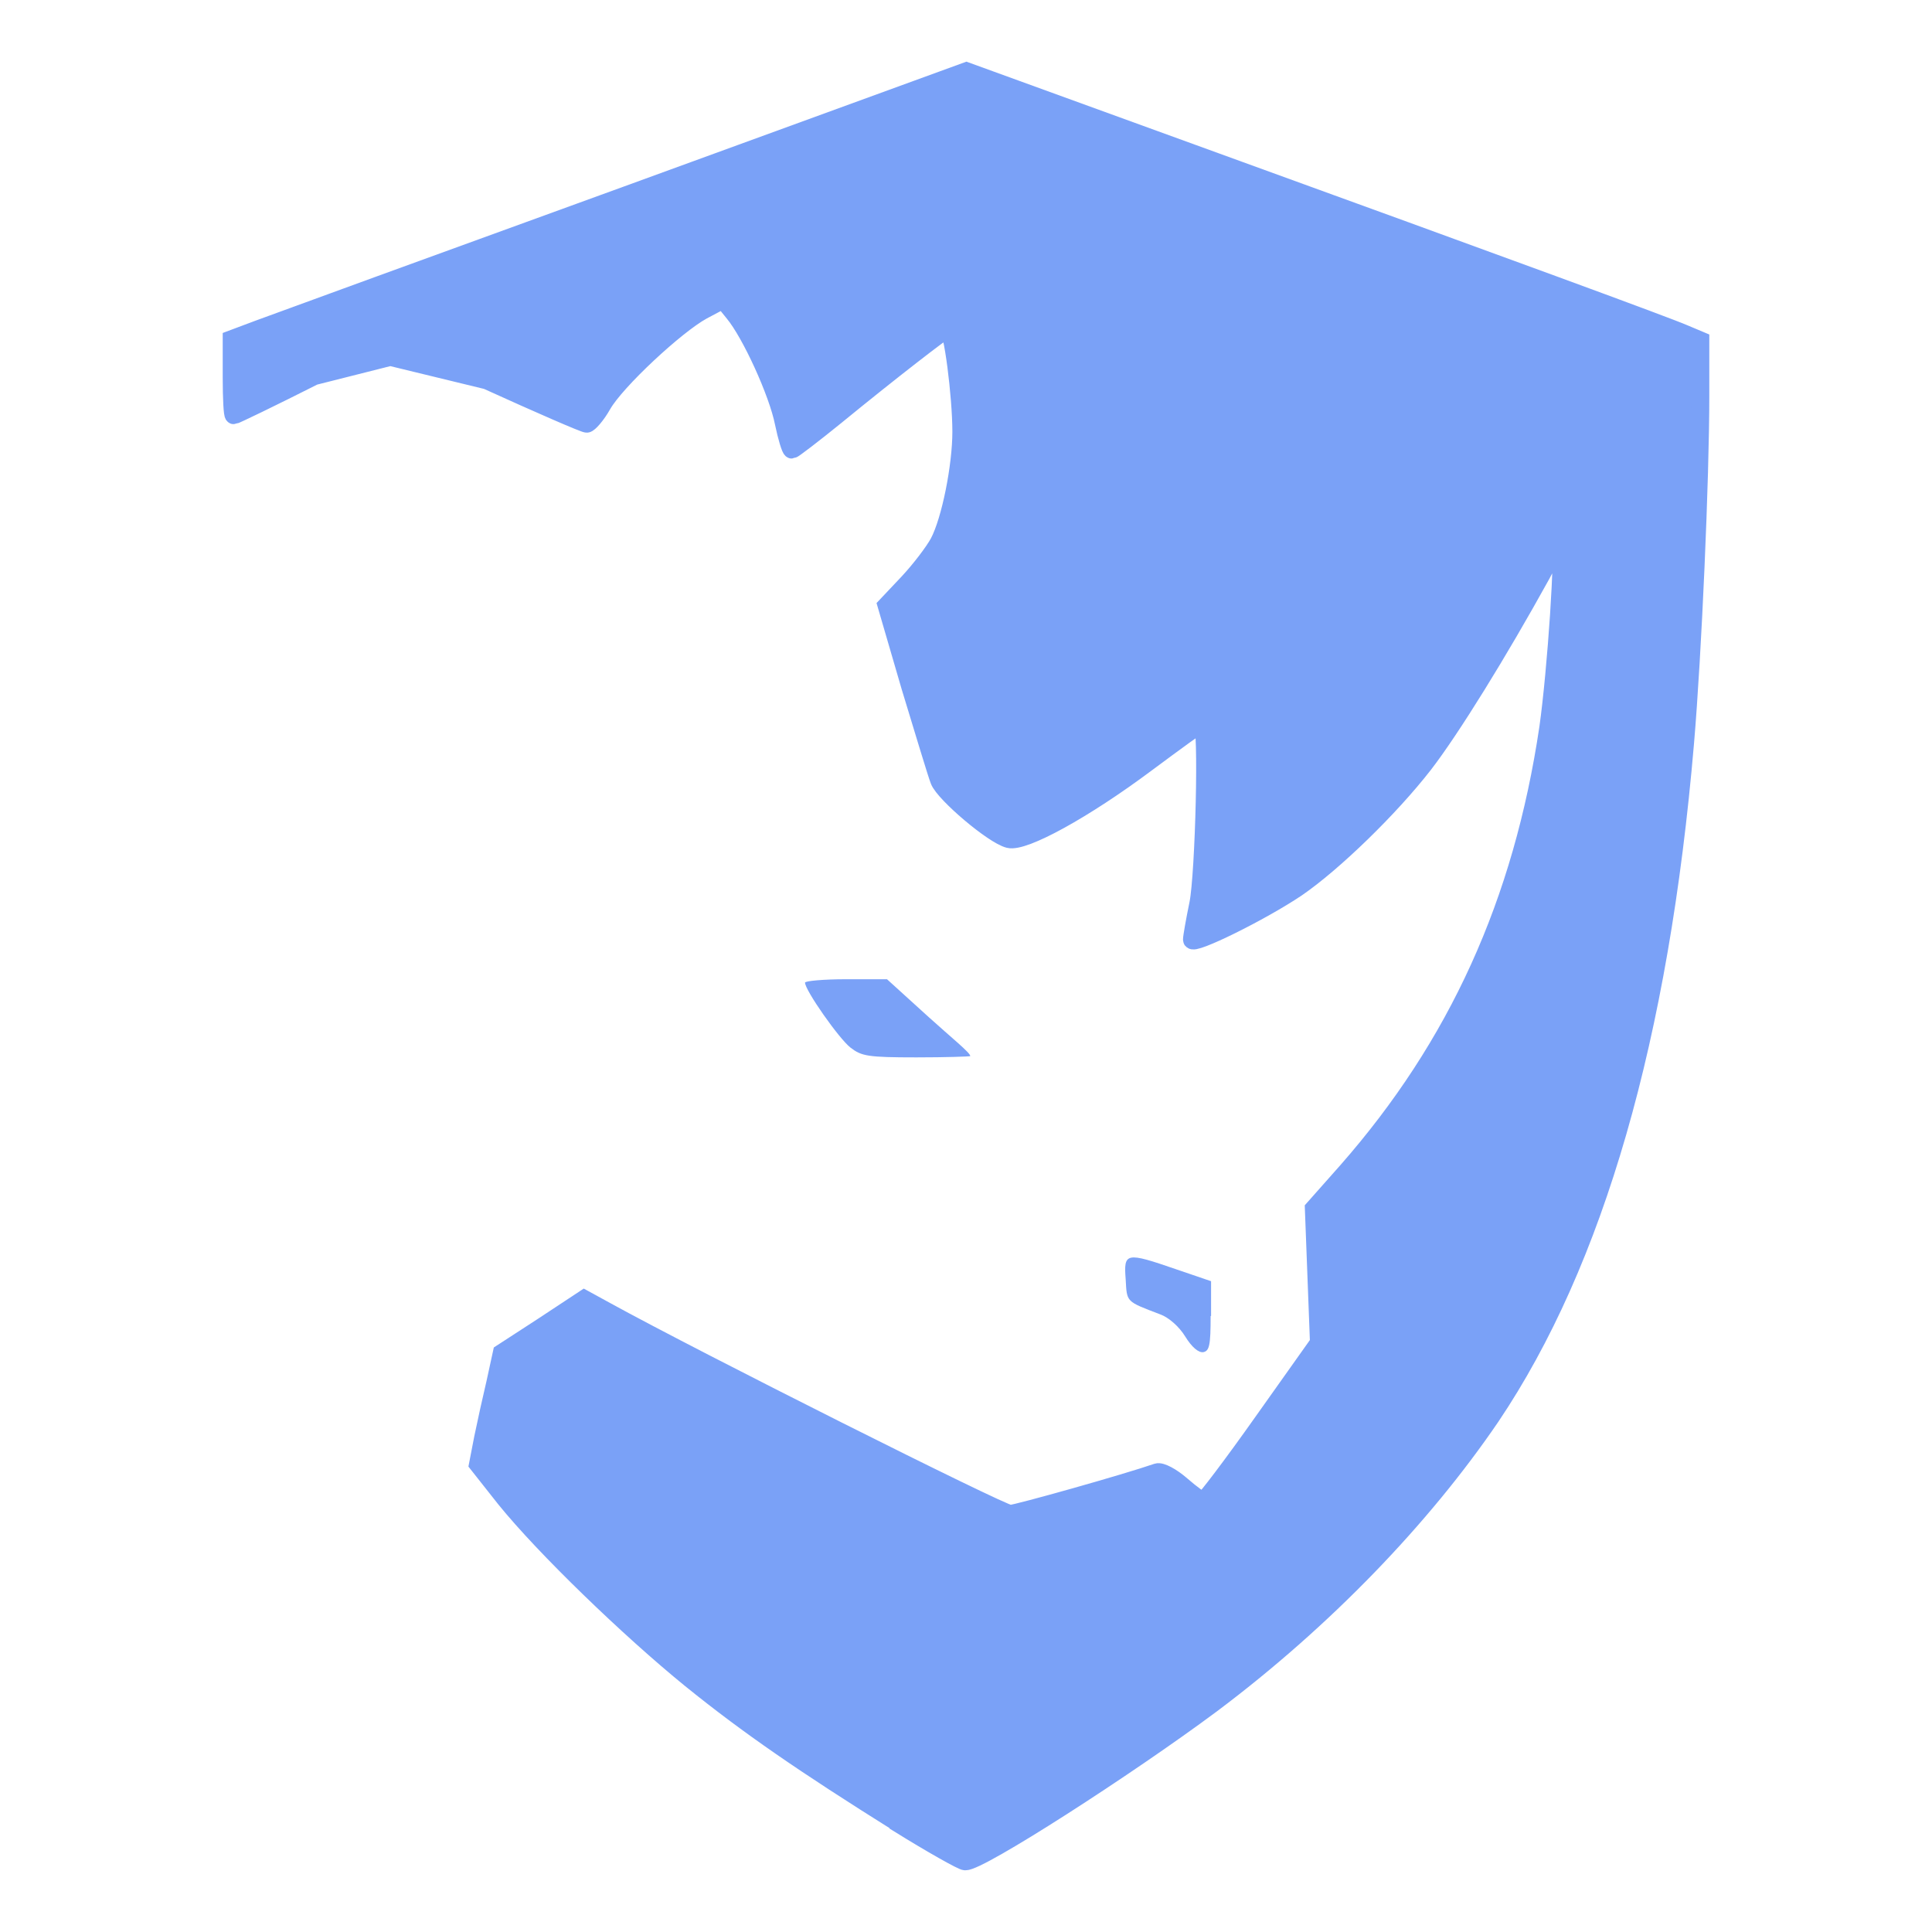
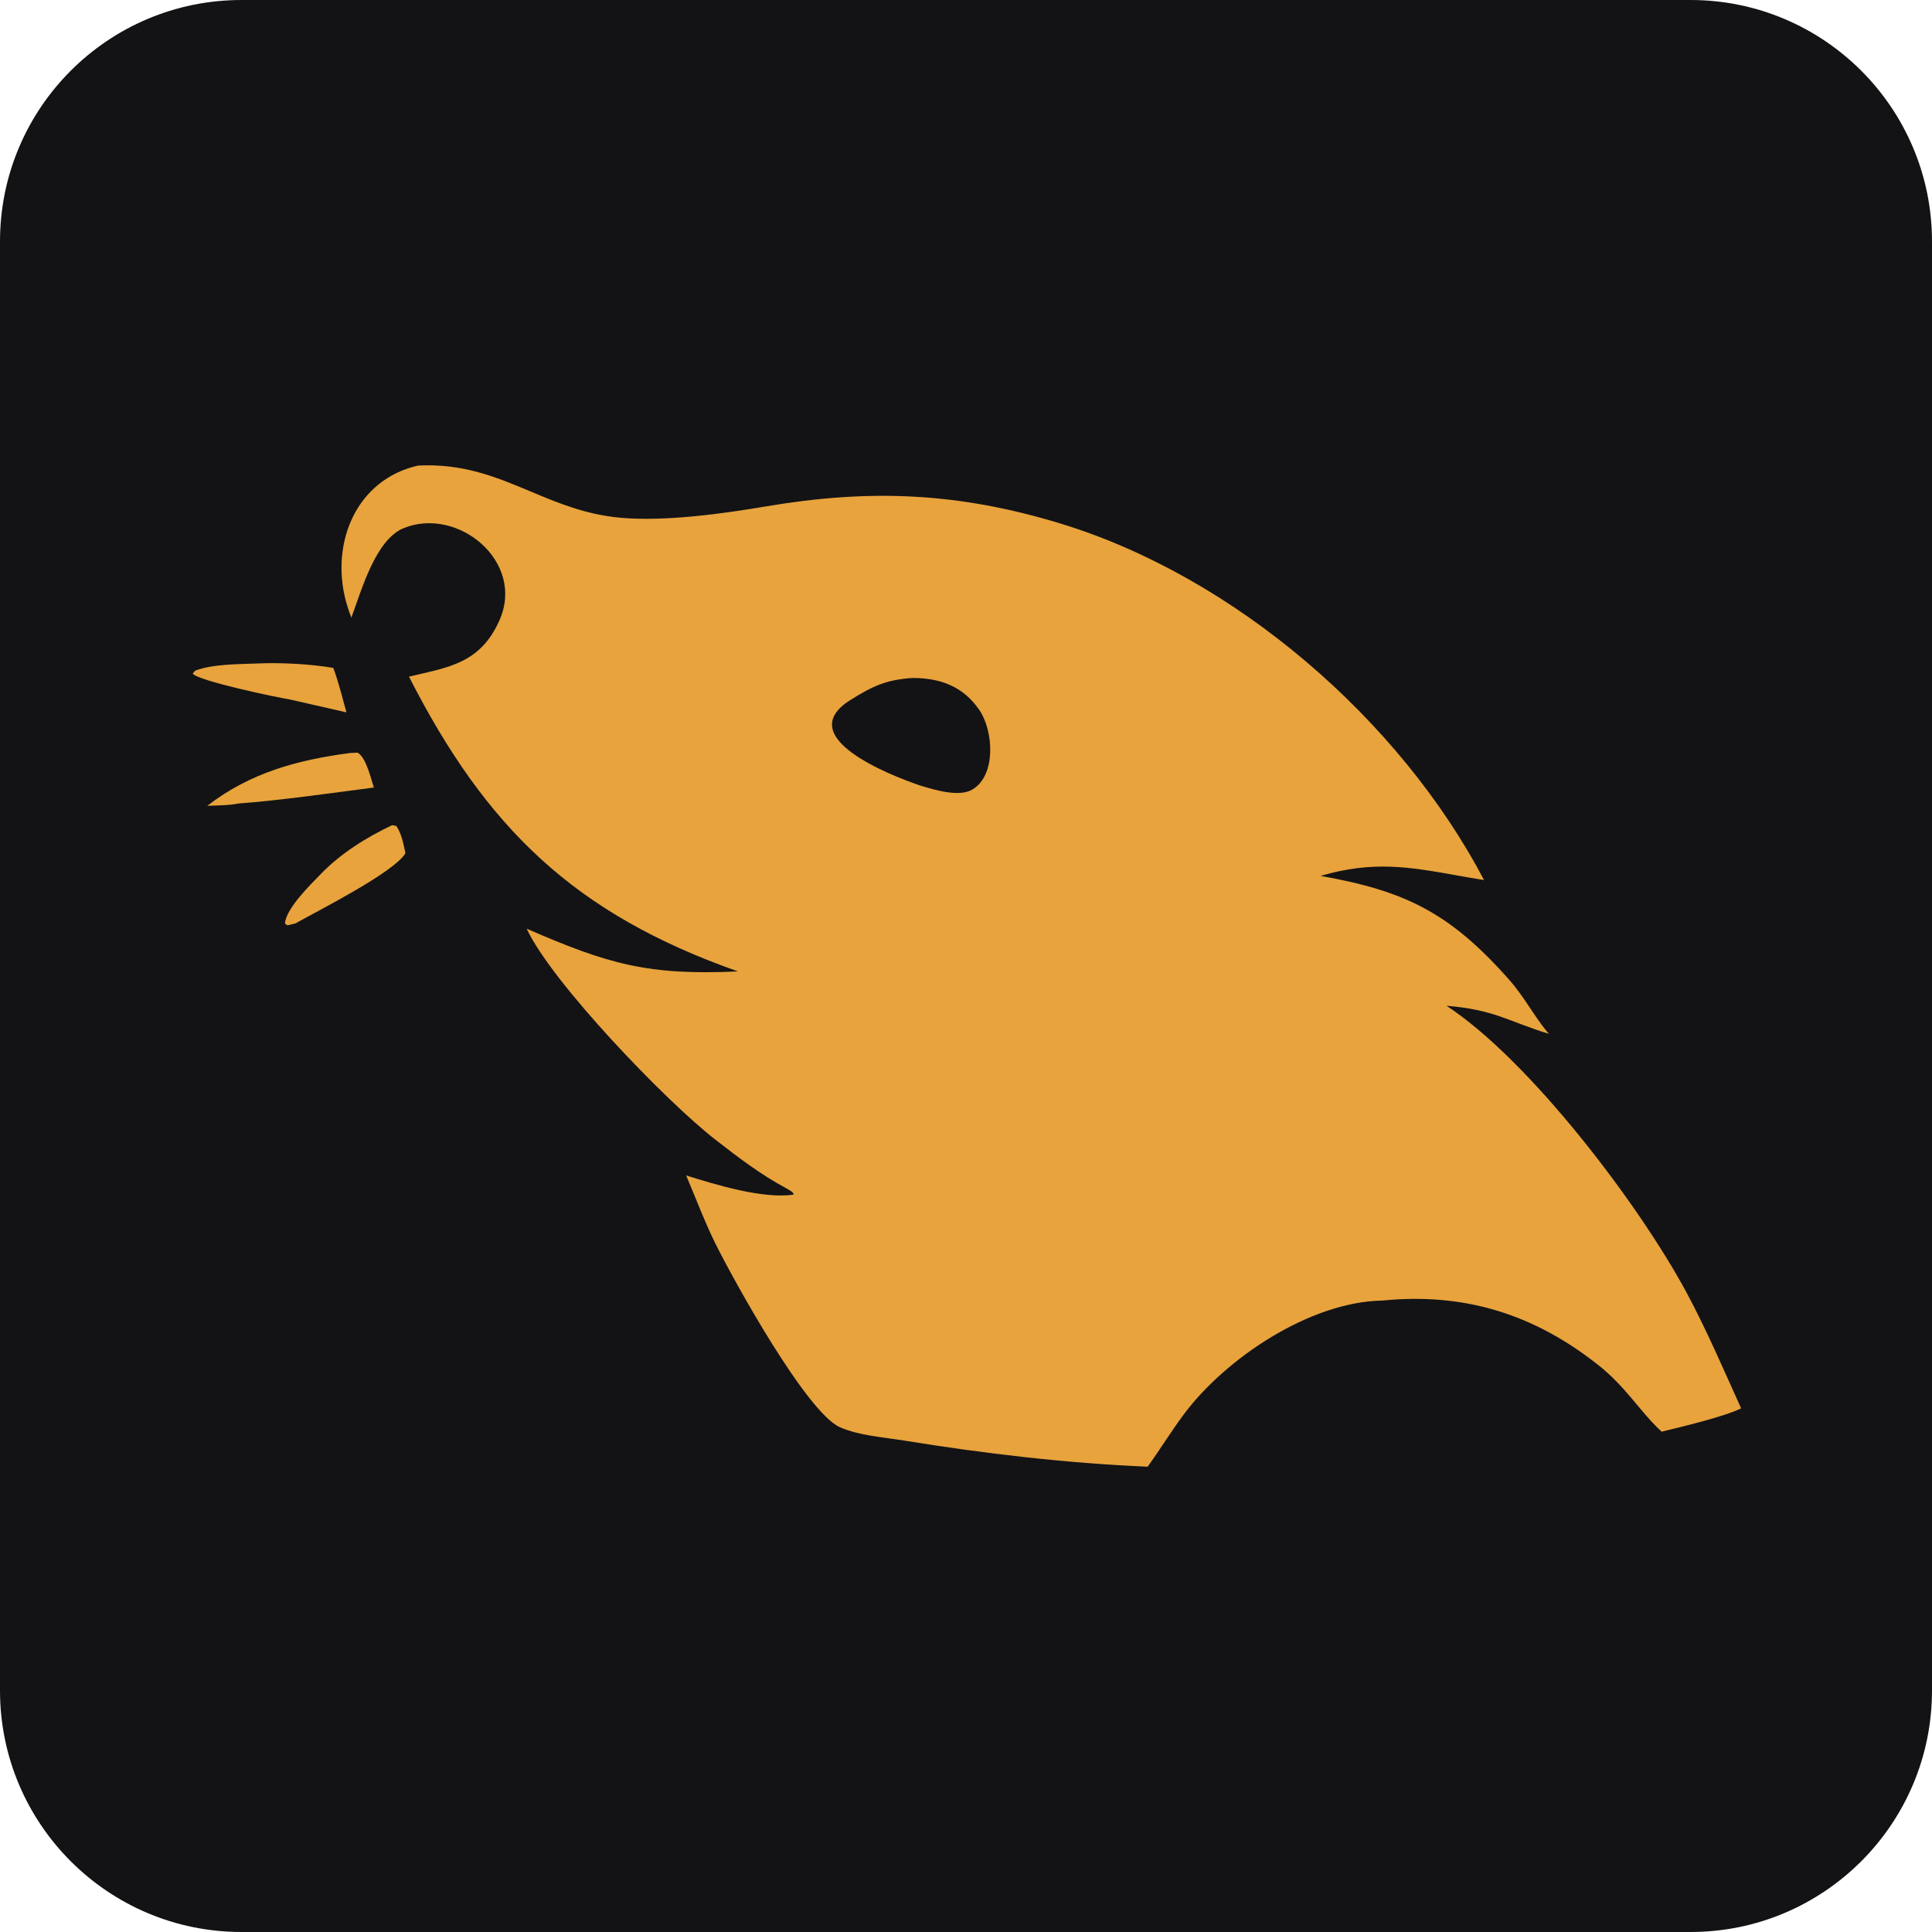
- <svg xmlns="http://www.w3.org/2000/svg" version="1" width="550" height="550" viewBox="0 0 550 550" preserveAspectRatio="xMidYMid" id="svg9">
-   <defs id="defs9" />
-   <rect style="display:none;fill:#16161e;fill-opacity:1;stroke:#000000;stroke-width:4.223;stroke-linecap:square;stroke-opacity:1;paint-order:fill markers stroke" id="rect16" width="550" height="550" x="0" y="0" />
-   <g id="g103" transform="matrix(1.209073,0,0,1.209073,-57.77341,-56.208)">
-     <path style="fill:#7aa1f7;fill-opacity:1;stroke:none;stroke-width:4.223;stroke-linecap:square;stroke-opacity:1;paint-order:fill markers stroke" d="m 314.131,342.612 c -1.55,0.312 -1.551,1.939 -1.301,5.139 0.3,5.4 0.002,5.099 8.102,8.199 2,0.7 4.498,2.899 5.898,5.199 1.6,2.6 3.201,3.901 4.301,3.701 1.4,-0.3 1.699,-1.6 1.699,-8.5 h 0.102 v -8.201 l -8.201,-2.799 c -5.95,-2.05 -9.05,-3.051 -10.6,-2.738 z" id="path31" />
-     <path style="fill:#7aa1f7;fill-opacity:1;stroke:none;stroke-width:4.223;stroke-linecap:square;stroke-opacity:1;paint-order:fill markers stroke" d="m 247.031,277.05 c -5.3,0 -9.701,0.401 -9.701,0.801 0,1.8 8.001,13.199 10.701,15.299 2.6,2 4,2.301 15.5,2.301 7,0 12.699,-0.201 12.699,-0.301 v 0 c 0.101,-0.716 -4.499,-4.399 -9.799,-9.199 l -9.801,-8.9 z" id="path30" />
-     <path style="display:inline;fill:#7aa1f7;fill-opacity:1;stroke:#7aa1f7;stroke-width:4.223;stroke-linecap:square;stroke-opacity:1;paint-order:fill markers stroke" d="m 275.33,63.251 53.4,19.398 c 76.9,27.9 111.2,40.5 115.6,42.4 l 3.801,1.6 v 13.102 c 0,19.3 -1.8,60.699 -3.6,81.699 -5.9,69.2 -21.201,122.2 -45.701,158.6 -16.2,23.8 -39.399,47.901 -65.799,67.701 -19.9,14.8 -54.7,37.2 -58,37 -0.7,0 -7.801,-4 -15.701,-8.9 v -0.1 c -22.2,-13.9 -35.298,-22.9 -48.898,-33.9 -14.5,-11.8 -34.401,-31 -43.701,-42.5 l -6.4,-8.1 1.201,-6.201 c 0.7,-3.4 2,-9.3 2.9,-13.1 l 1.5,-6.9 9.699,-6.299 9.699,-6.4 5.301,2.9 c 20.7,11.4 93,47.699 95,47.699 1.8,-0.1 27.4,-7.301 34.6,-9.801 0.9,-0.3 3.401,1.002 5.801,3.102 2.3,2 4.6,3.7 5.1,3.6 0.4,0 6.8,-8.4 14,-18.6 l 13.199,-18.602 -0.6,-15.799 -0.6,-15.801 7.801,-8.799 c 26,-29.6 41.298,-63.3 47.398,-104.4 1.9,-13.4 3.901,-43.1 2.801,-43.1 -0.3,0 -2.4,3.1 -4.4,7 -10.1,18.3 -21.299,36.399 -27.699,44.699 -8,10.3 -21.3,23.2 -29.9,29.1 -8.3,5.6 -24.699,13.701 -24.699,12.201 0,-0.7 0.7,-4.6 1.5,-8.5 1.4,-7 2.298,-42.5 0.898,-42.5 -0.3,0 -6.199,4.3 -13.199,9.5 -14.6,10.9 -28.801,18.699 -32.301,17.799 -3.7,-0.9 -15.198,-10.699 -16.398,-13.799 -0.6,-1.5 -3.601,-11.5 -6.801,-22 l -5.6,-19.201 5.1,-5.4 c 2.8,-3 5.999,-7.198 7.199,-9.398 2.8,-5.3 5.301,-18.102 5.301,-26.102 0,-8.5 -2.099,-24.699 -3.199,-24.299 -1,0.4 -13.2,9.8 -26.4,20.6 -5.3,4.3 -10.001,7.9 -10.301,7.9 -0.3,0 -1.2,-2.901 -1.9,-6.301 -1.4,-7.1 -7.799,-21.1 -11.799,-25.9 l -2.5,-3.1 -4.9,2.6 c -6.2,3.4 -20.3,16.502 -23.5,22.102 -1.4,2.5 -3.199,4.5 -3.699,4.5 -0.6,0 -11.2,-4.601 -23.5,-10.201 l -22.759,-5.531 -17.942,4.531 c -10.1,5.1 -18.6,9.201 -18.9,9.201 -0.3,0 -0.5,-4 -0.5,-8.9 v -9 l 6.4,-2.4 c 3.5,-1.3 42.4,-15.5 86.5,-31.5 z" id="path26" />
-     <path style="display:none;fill:none;fill-opacity:1;stroke:#7aa1f7;stroke-width:4.223;stroke-linecap:square;stroke-opacity:1;paint-order:fill markers stroke" d="m 275.431,51.05 -91.4,33.301 C 133.731,102.651 92.131,118.05 91.631,118.55 l 1.335,39.338 27.764,-9.937 c 9.7,-5.1 18.5,-6.787 19.4,-6.787 0.9,-0.1 10.7,1.488 21.9,6.588 l 20.299,9.199 0.201,11.699 c 0.2,9.1 0.799,13.302 2.799,19.102 1.3,4 2.801,7.398 3.201,7.398 0.4,0 2.899,-0.898 5.299,-1.898 l 4.602,-2 -2.602,-7.4 c -2.1,-6.2 -2.5,-8.801 -2.1,-16.701 0.4,-12.1 3.501,-18.698 13.201,-28.398 3.9,-3.8 7.4,-7 8,-7 0.5,0 2.299,3.1 3.799,7 2.6,6 3,8.2 3,17.6 0,10.2 -0.199,11.1 -3.699,18.5 -2.1,4.3 -5.4,10.4 -7.5,13.6 -2,3.2 -3.701,6.099 -3.701,6.699 0,0.8 7.601,6.201 8.701,6.201 0.2,0 3.299,-4.801 6.799,-10.701 3.5,-5.9 6.4,-10.699 6.5,-10.699 0.2,0 3.901,2.3 8.301,4.9 6.8,4.2 8.199,5.5 9.199,9 0.7,2.1 3.6,11.9 6.5,21.4 8,26.6 6.9,24.6 17.9,32.6 l 9.701,7.199 3.1,9.201 c 1.7,5.1 3.5,9.9 4,10.6 0.7,1.1 14.599,5.699 23.699,7.799 2.4,0.5 2.8,1.3 3.9,7.5 0.6,3.9 2.1,10.5 3.4,14.9 2,8 2.1,8.101 9.4,13.801 4,3.3 9.6,7.399 12.5,9.199 4.8,3 5.298,3.7 5.898,8.1 0.3,2.6 0.602,8.9 0.602,14 v 9.301 l -8.201,11.5 c -4.5,6.3 -8.699,11.8 -9.299,12.1 -0.5,0.4 -4.8,-1.8 -9.4,-4.9 -4.6,-3.1 -10.6,-6.799 -13.5,-8.199 -5.6,-2.8 -22.4,-8.9 -24.6,-8.9 -0.7,0 -1.5,1.2 -1.9,2.9 -0.3,1.5 -0.801,3.7 -1.201,4.9 -0.5,1.8 0.3,2.499 7,4.799 10.1,3.6 23.301,9.701 23.301,10.701 0,0.5 -5.1,2.4 -11.5,4.1 l -11.5,3.301 -31.699,-16 c -49.3,-24.8 -64.101,-33.101 -65.701,-36.801 -0.7,-1.8 -5.999,-17.901 -11.699,-35.801 -5.6,-17.9 -10.4,-32.599 -10.6,-32.799 -0.4,-0.4 -9.801,2.9 -9.801,3.5 0,1.4 9.1,30.999 15.1,49.199 5.8,17.6 6.701,21.001 5.301,21.701 -0.8,0.5 -5.901,3.798 -11.301,7.398 l -9.699,6.4 -3.9,17.701 -4,17.6 5.9,8 c 7.5,9.7 27.499,30.5 39.799,41.1 11.2,9.5 28.201,22.4 40.201,30.4 8.7,5.7 40.2,24.8 41,24.9 0.3,0 5.799,-3.1 12.299,-6.9 v -0.1 c 34.8,-20 72,-48.101 92.5,-69.801 34.5,-36.7 53.102,-73.5 65.602,-129.5 9.1,-40.9 12.999,-83.199 13.299,-143.199 l 0.1,-30.602 -10.699,-4 c -5.9,-2.1 -31.401,-11.599 -56.801,-20.799 -25.3,-9.2 -61.798,-22.5 -80.898,-29.5 z" id="path25" />
-     <path style="display:none;fill:none;fill-opacity:1;stroke:#7aa1f7;stroke-width:4.223;stroke-linecap:square;stroke-opacity:1;paint-order:fill markers stroke" d="m 275.33,24.351 c 1,0 22.701,7.7 48.201,17 25.5,9.3 56.3,20.6 68.4,25 62.3,22.6 89,32.599 91,34.199 3.1,2.4 -0.002,93.801 -4.602,134.701 -4.8,43.5 -15.1,87.199 -28.1,118.199 -25.8,62 -73.7,111.799 -154,160.199 -9.2,5.5 -17.6,10.502 -18.6,11.102 -1.5,0.8 -4.3,-0.302 -13.6,-5.602 l -0.201,-0.199 C 201.13,483.15 152.53,440.751 124.23,397.251 c -14.2,-22 -22.399,-39.2 -31.199,-66 -15,-45.4 -22.6,-93.401 -25.6,-162.701 -1.1,-25.2 -1.102,-61.2 -0.102,-65.9 0.7,-3.5 -5.998,-0.8 165.701,-63.6 22.2,-8.1 41.099,-14.699 42.299,-14.699 z" id="path24" />
-     <path style="display:none;fill:none;fill-opacity:1;stroke:#7aa1f7;stroke-width:4.223;stroke-linecap:square;stroke-opacity:1;paint-order:fill markers stroke" d="m 275.33,12.05 c -0.8,0 -11.7,3.801 -24,8.301 -12.5,4.6 -33.799,12.399 -47.299,17.299 -37.3,13.7 -144.1,53.001 -145.9,53.701 -4.1,1.5 -3.4,75.799 1.1,124.299 3.8,40 8.9,70.401 17,99.701 15.6,56.4 36.6,93.7 75.1,133 28.8,29.4 63.601,55.699 106.801,80.299 9,5.1 16.801,9.301 17.301,9.301 0.5,0 6.298,-3.1 12.898,-6.9 h 0.102 c 74.9,-42.9 123.3,-86.3 154.6,-138.4 28.2,-46.9 44.599,-111.8 50.199,-199.5 1.3,-20.4 1.901,-99.699 0.701,-100.799 -0.8,-0.8 -26.1,-10.101 -206.5,-76.301 -5.9,-2.1 -11.402,-4 -12.102,-4 z" id="rect9" />
+ <svg xmlns="http://www.w3.org/2000/svg" width="512" height="512" viewBox="0 0 512 512">
+   <rect width="512" height="512" rx="64" ry="64" fill="#131315" />
+   <g transform="translate(-178.842 -213.223) scale(0.968468)">
+     <path fill="#e8a33d" d="M329.816 354.636C320.546 350.75 311.402 346.917 299.049 347.563C282.191 351.415 275.286 368.456 279.162 384.064C279.604 385.798 280.157 387.502 280.815 389.166C283.593 381.682 287.409 367.82 295.128 364.683C309.93 358.666 328.424 373.811 321.368 389.832C316.085 401.829 307.222 402.762 296.574 405.317C317.693 446.78 341.912 470.234 386.594 485.982C362.071 487.108 351.185 484.045 328.78 474.292C335.611 488.972 366.829 521.479 380.49 532.073C386.895 537.04 392.635 541.446 399.794 545.322L399.876 545.366C400.672 545.798 401.954 546.492 401.802 547.053C393.543 548.34 380.364 544.302 372.418 541.806C375.087 548.063 377.423 554.367 380.443 560.478C385.304 570.314 405.353 606.666 414.529 610.723C419.652 612.988 426.451 613.45 431.976 614.346C454.147 617.943 476.252 620.534 498.703 621.515C502.118 616.769 505.065 611.943 508.585 607.211C519.969 591.905 543.077 576.386 562.879 576.055C585.195 573.813 604.278 579.659 622.009 593.684C629.658 599.734 633.352 606.382 639.351 611.929C644.894 610.575 656.304 607.879 661.106 605.549C656.398 595.125 651.547 583.852 646.179 573.875C633.23 549.807 603.318 510.34 580.492 495.386C593.598 496.449 597.224 499.597 608.489 503.065L608.115 502.623C604.482 498.245 601.7 492.866 597.661 488.296C581.382 469.879 569.171 463.969 546.037 459.844C560.398 455.633 570.376 457.408 582.938 459.643C585.425 460.085 588.013 460.545 590.756 460.981C567.645 417.003 522.527 377.989 474.882 363.435C447.019 354.923 422.816 353.894 394.25 358.738C382.119 360.794 366.539 362.914 354.511 361.845C344.995 360.999 337.363 357.8 329.816 354.636ZM436.731 435.197L436.388 435.094C428.476 432.383 401.144 421.845 417.407 411.687C423.523 407.867 427.224 406.149 434.371 405.687C441.914 405.682 448.282 407.962 452.733 414.572C456.461 420.109 457.352 432.216 450.794 436.184C447.219 438.347 440.755 436.406 436.731 435.197Z" />
+     <path fill="#e8a33d" d="M282.52 426.117L280.443 426.218C266.046 428.125 253.138 431.587 241.387 440.667C243.979 440.563 247.427 440.563 249.892 440.035C260.675 439.266 276.01 437.097 286.957 435.663C286.119 433.02 284.83 427.424 282.52 426.117Z" />
+     <path fill="#e8a33d" d="M293.137 446.183L291.999 445.95C285.041 449.225 277.897 453.697 272.528 459.247C269.68 462.19 262.885 468.76 262.642 472.906L263.323 473.375L265.503 472.85C271.988 469.209 292.569 458.834 295.614 453.628C294.954 450.749 294.693 448.698 293.137 446.183Z" />
+     <path fill="#e8a33d" d="M275.843 402.926C269.622 401.855 261.297 401.422 254.961 401.723C249.747 401.927 242.871 401.871 238.1 403.672L237.393 404.467C238.788 406.49 260.523 411.021 264.048 411.583L279.471 415.099C278.496 411.613 277.138 406.139 275.843 402.926Z" />
  </g>
</svg>
